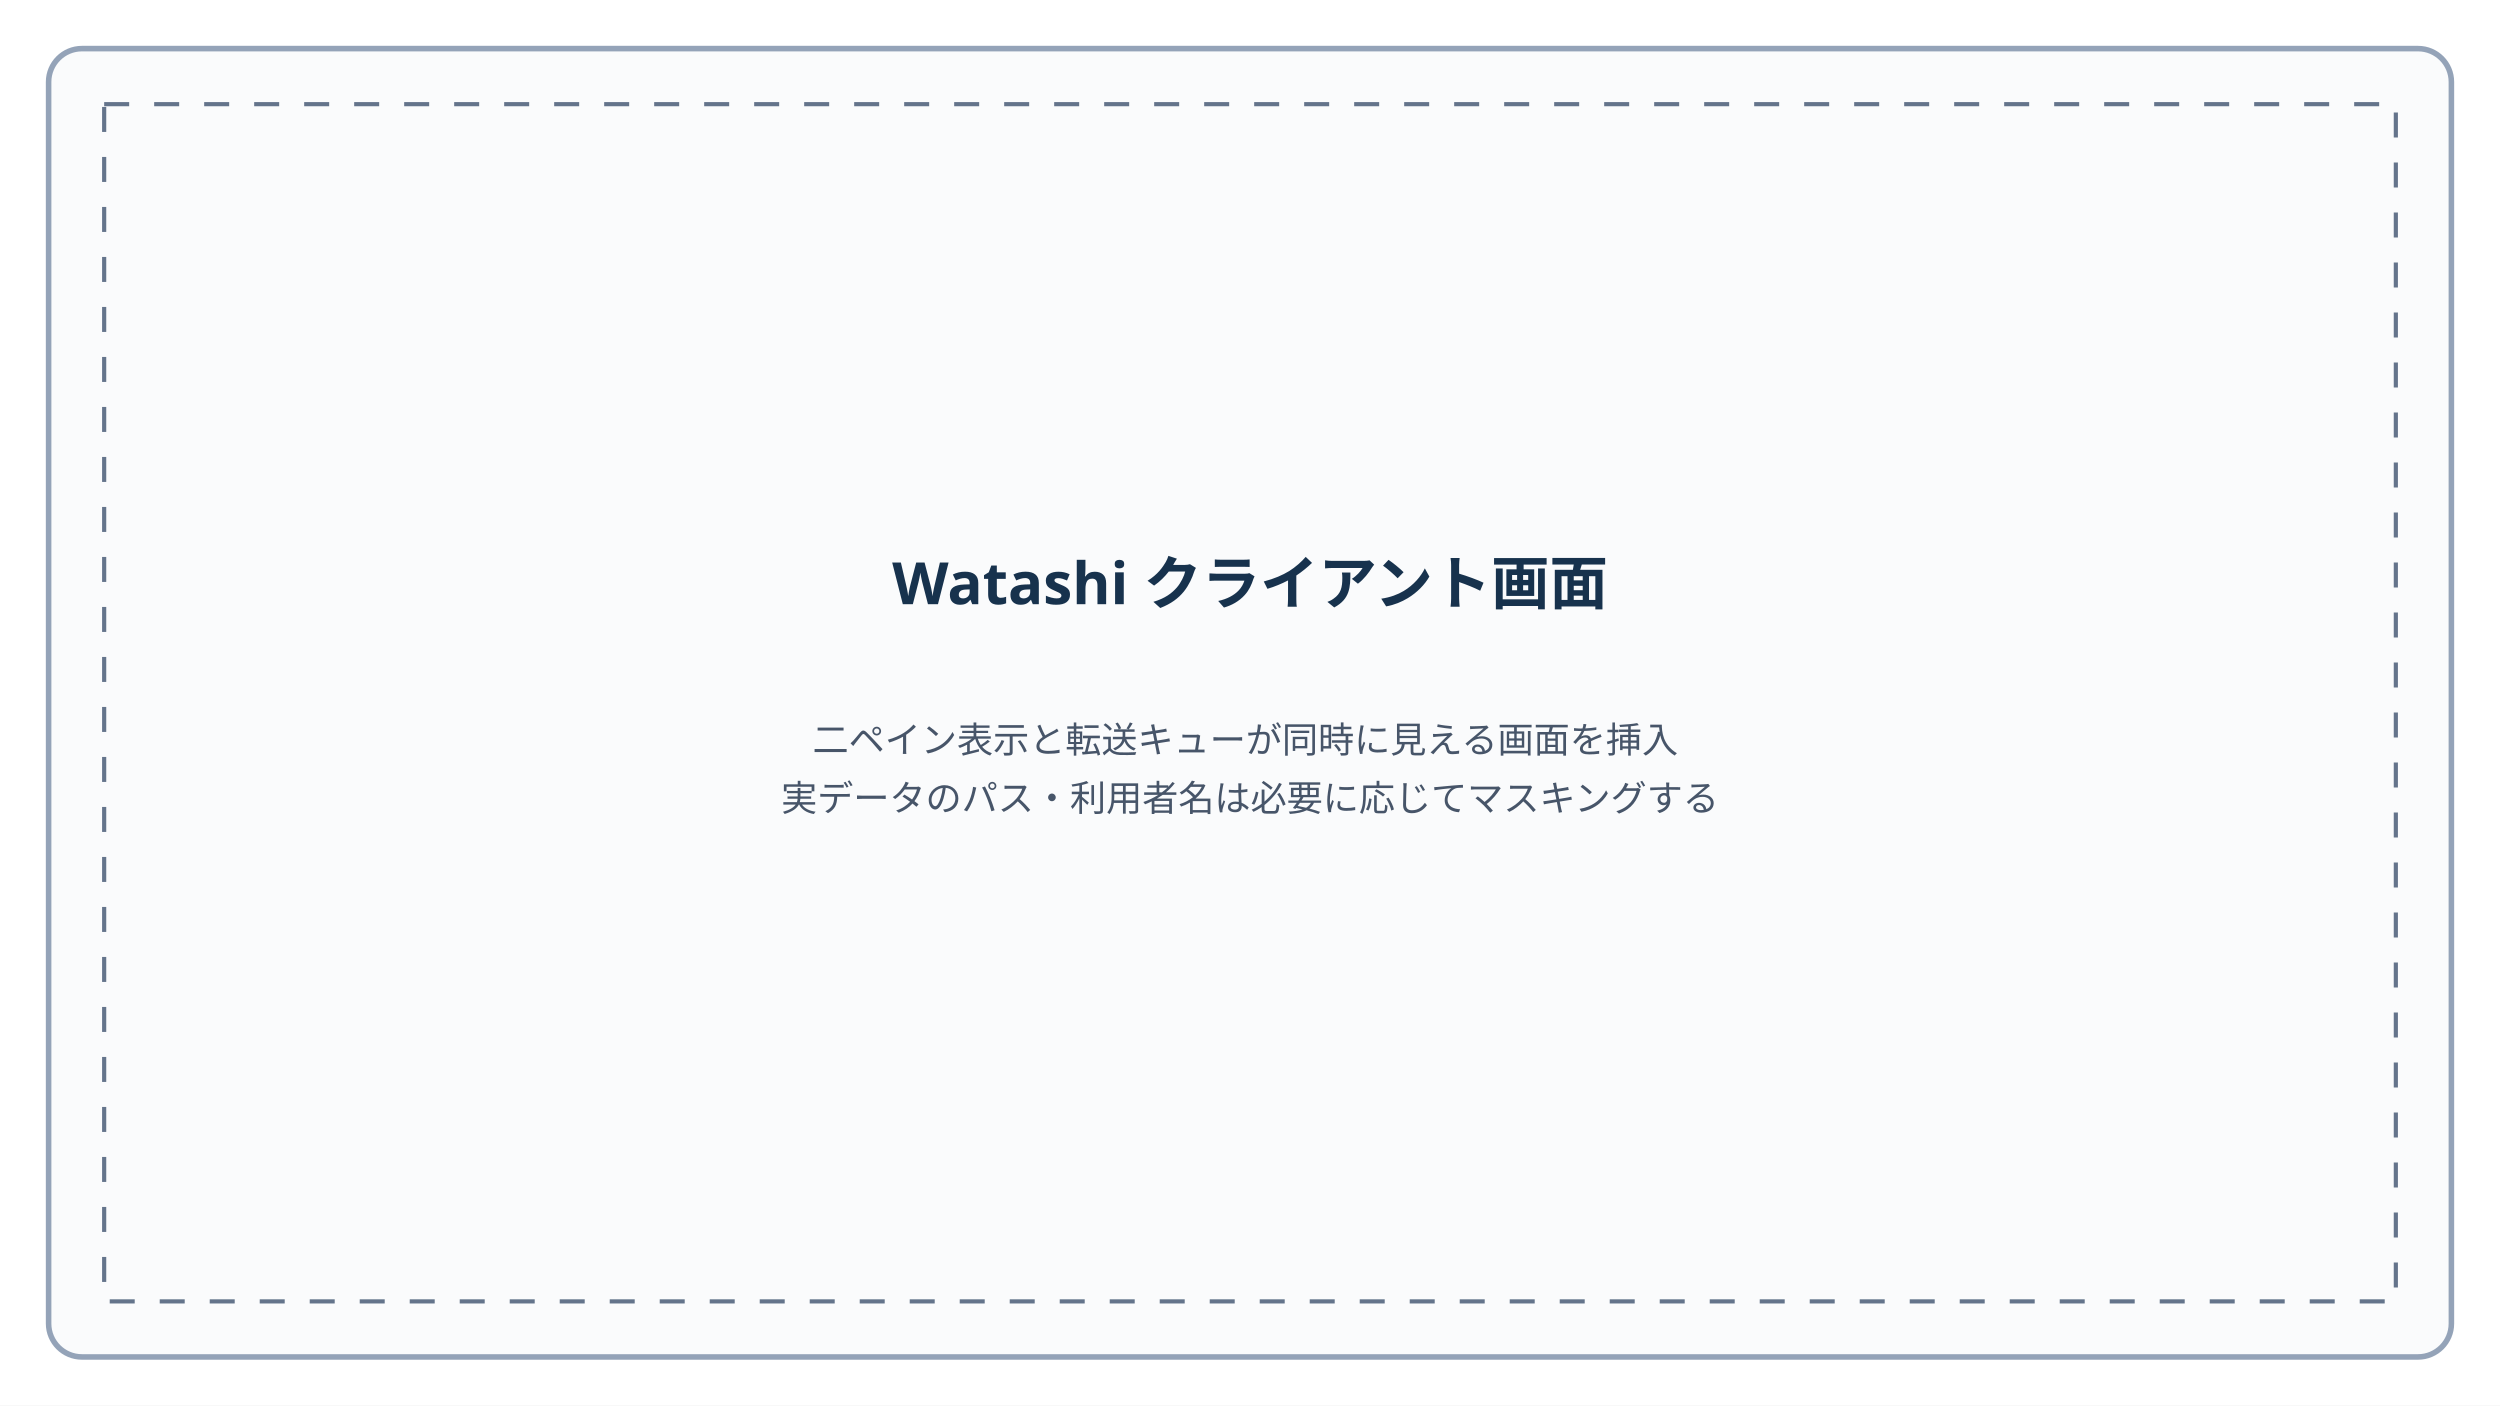
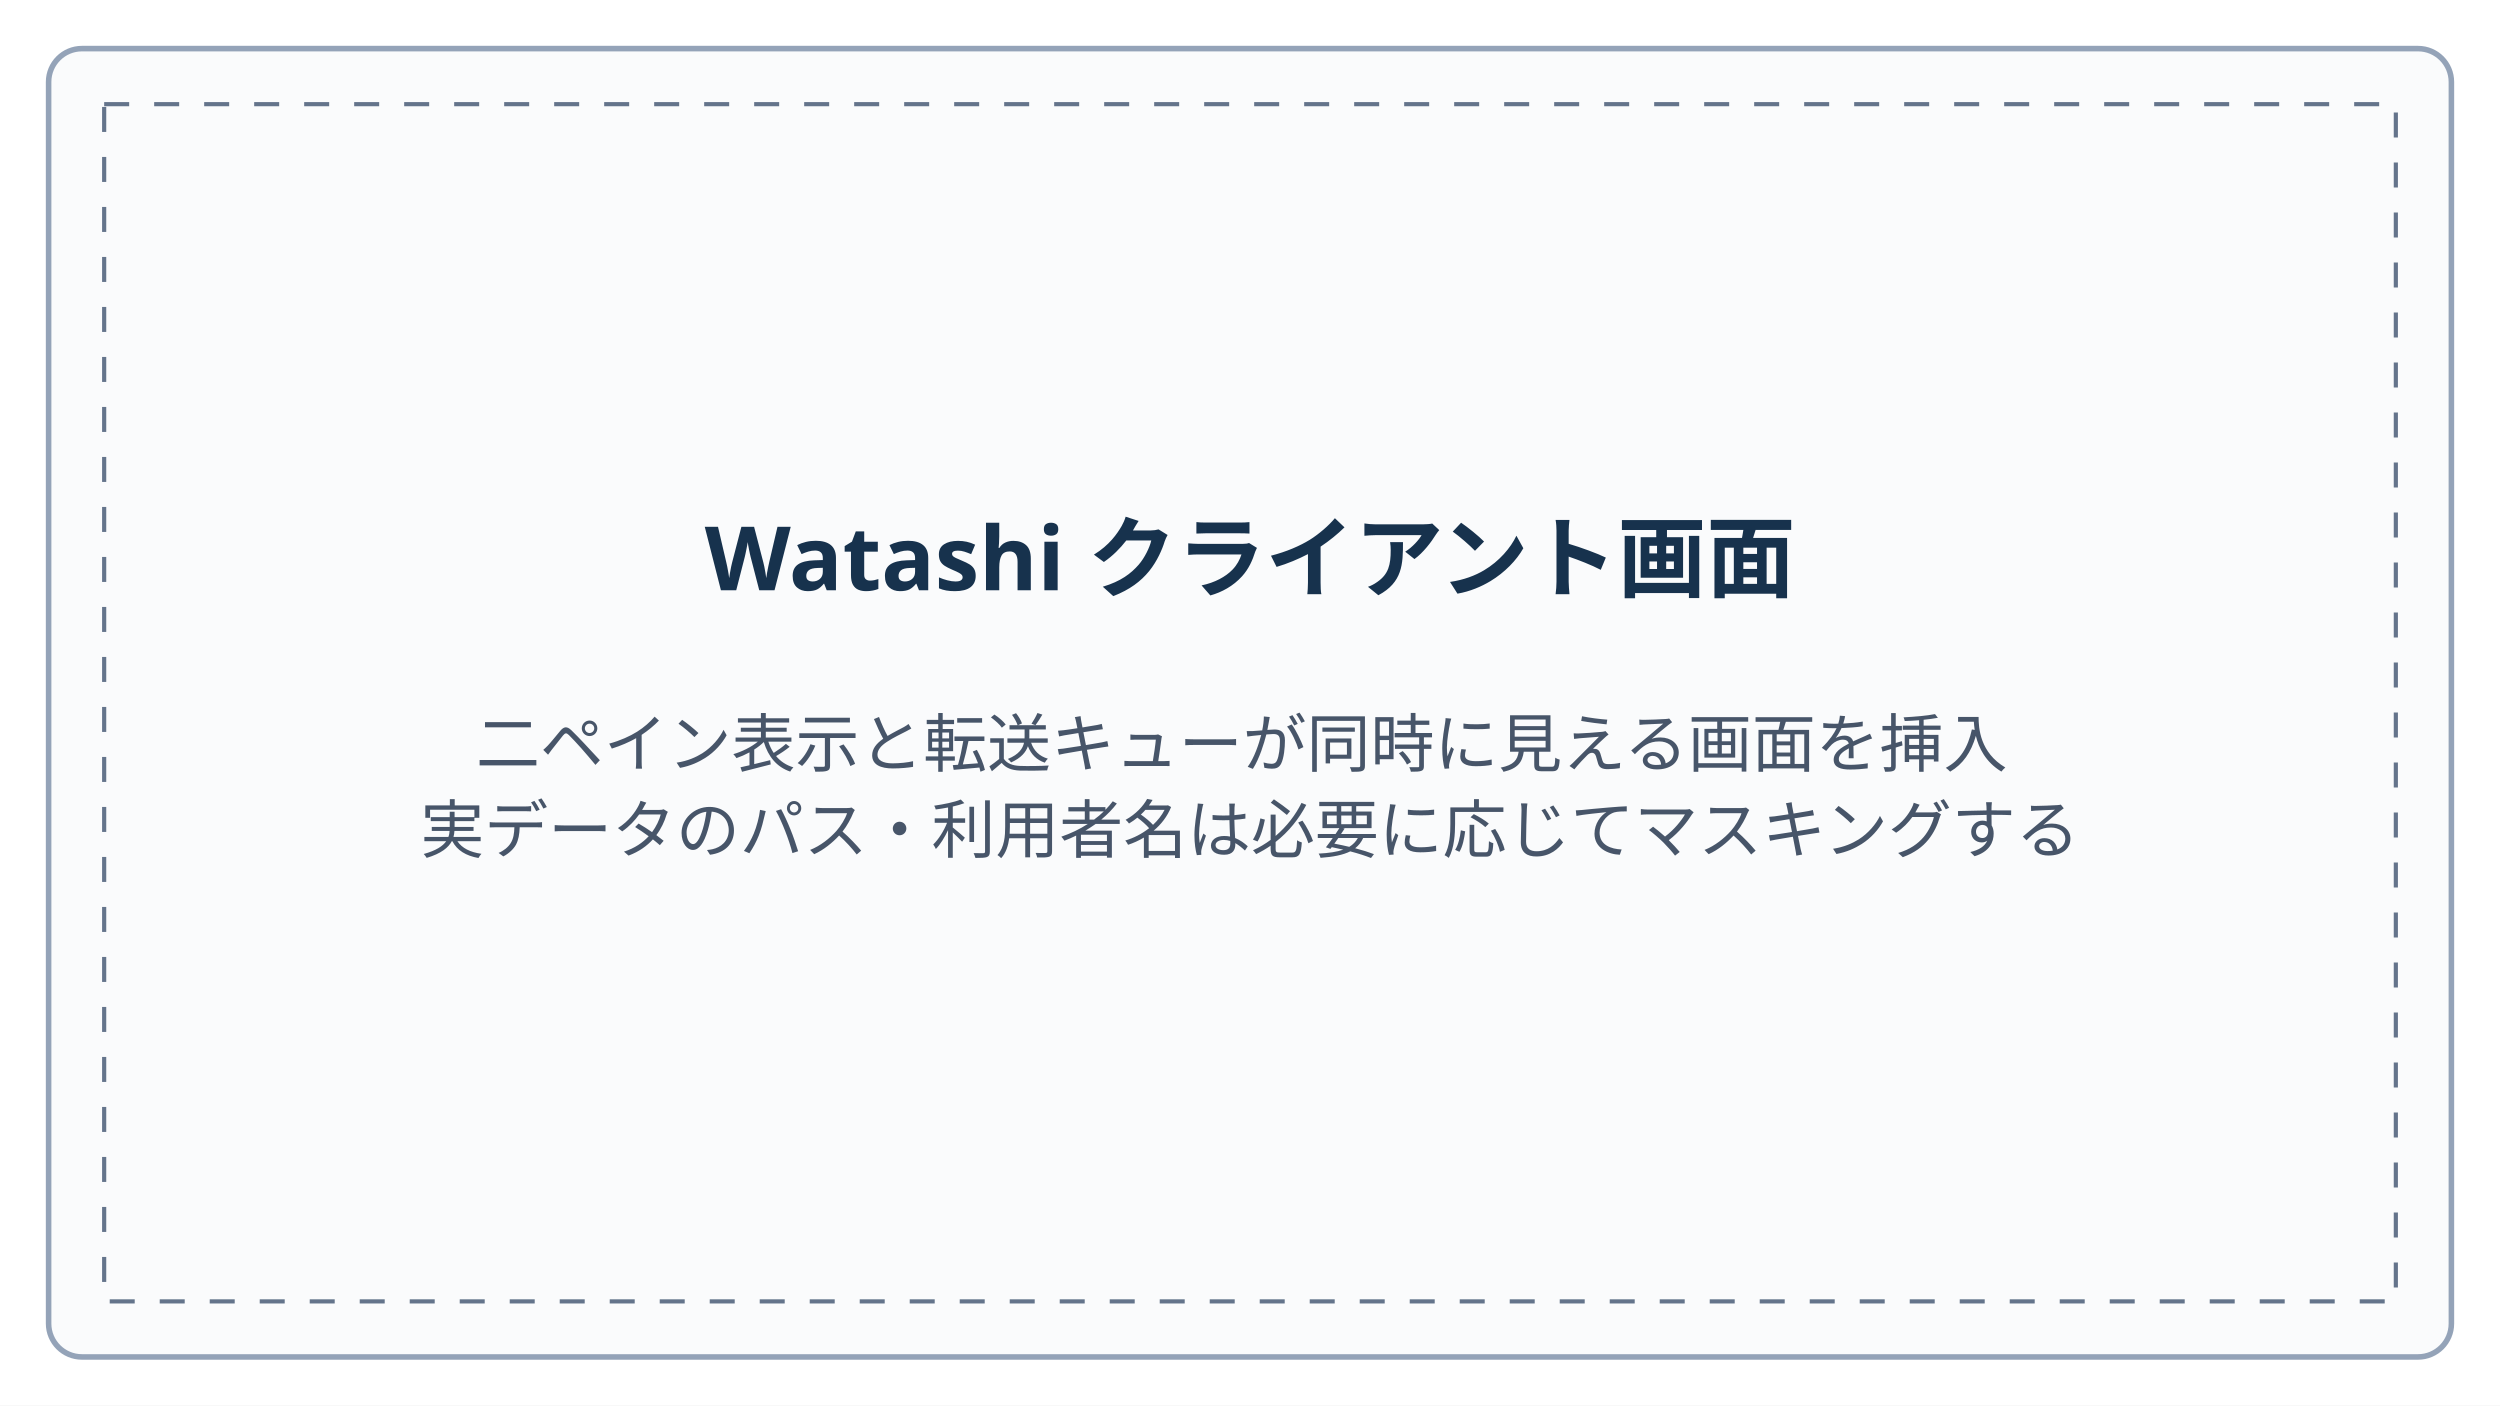
<svg xmlns="http://www.w3.org/2000/svg" width="1800" height="1012" viewBox="0 0 1800 1012" role="img" aria-label="Watashiクライアントの二ペイン表示と転送キューのスクリーンショットを後から挿入するためのプレースホルダー">
  <rect width="1800" height="1012" fill="#FFFFFF" />
  <rect x="35" y="35" width="1730" height="942" rx="24" fill="#FAFBFC" stroke="#94A3B8" stroke-width="4" />
  <rect x="75" y="75" width="1650" height="862" fill="none" stroke="#64748B" stroke-width="3" stroke-dasharray="18 18" />
-   <text x="900" y="435" text-anchor="middle" font-family="Yu Gothic, sans-serif" font-size="42" font-weight="700" fill="#17324D">Watashi クライアント画面</text>
-   <text x="900" y="500" text-anchor="middle" font-family="Yu Gothic, sans-serif" font-size="26" fill="#475569">
-     <tspan x="900" dy="42">二ペイン表示と転送キューが同時に見える画面を挿入</tspan>
-     <tspan x="900" dy="42">実データのパス・利用者名は必要に応じてマスキングする</tspan>
+   <text x="900" y="425" text-anchor="middle" font-family="Yu Gothic, sans-serif" font-size="64" font-weight="700" fill="#17324D">Watashi クライアント画面</text>
+   <text x="900" y="490" text-anchor="middle" font-family="Yu Gothic, sans-serif" font-size="46" fill="#475569">
+     <tspan x="900" dy="62">二ペイン表示と転送キューが同時に見える画面を挿入</tspan>
+     <tspan x="900" dy="62">実データのパス・利用者名は必要に応じてマスキングする</tspan>
  </text>
</svg>
